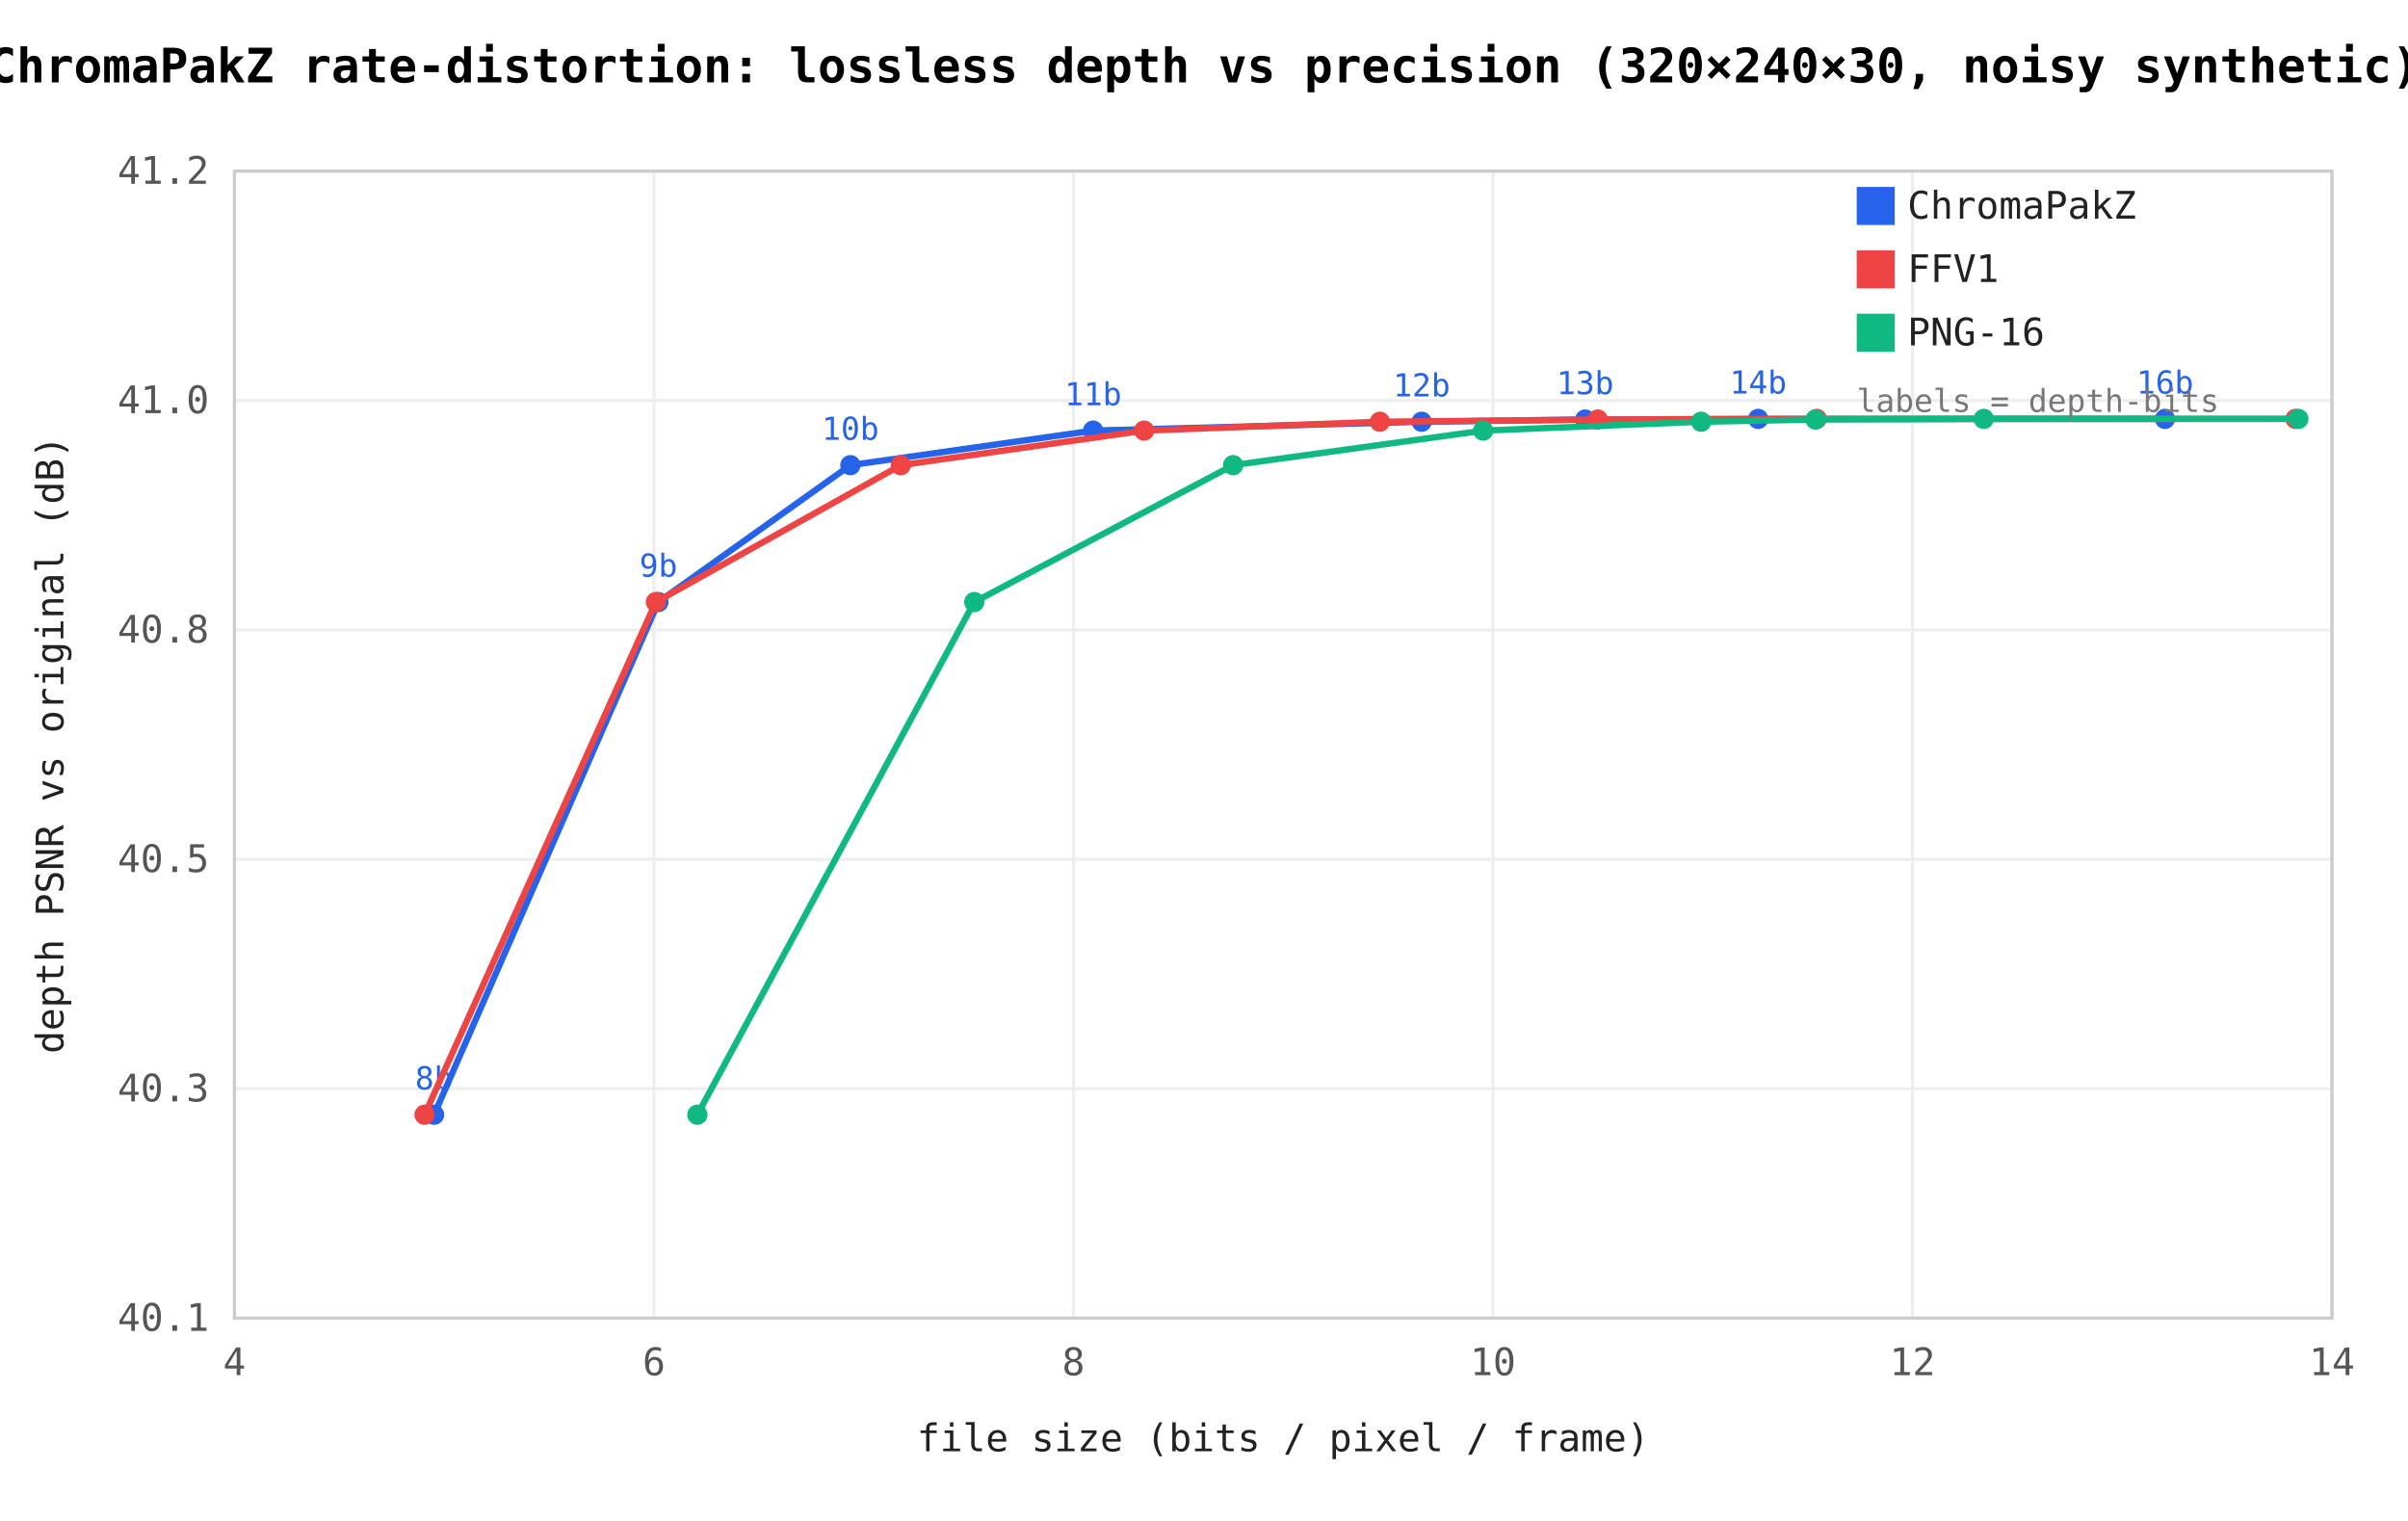
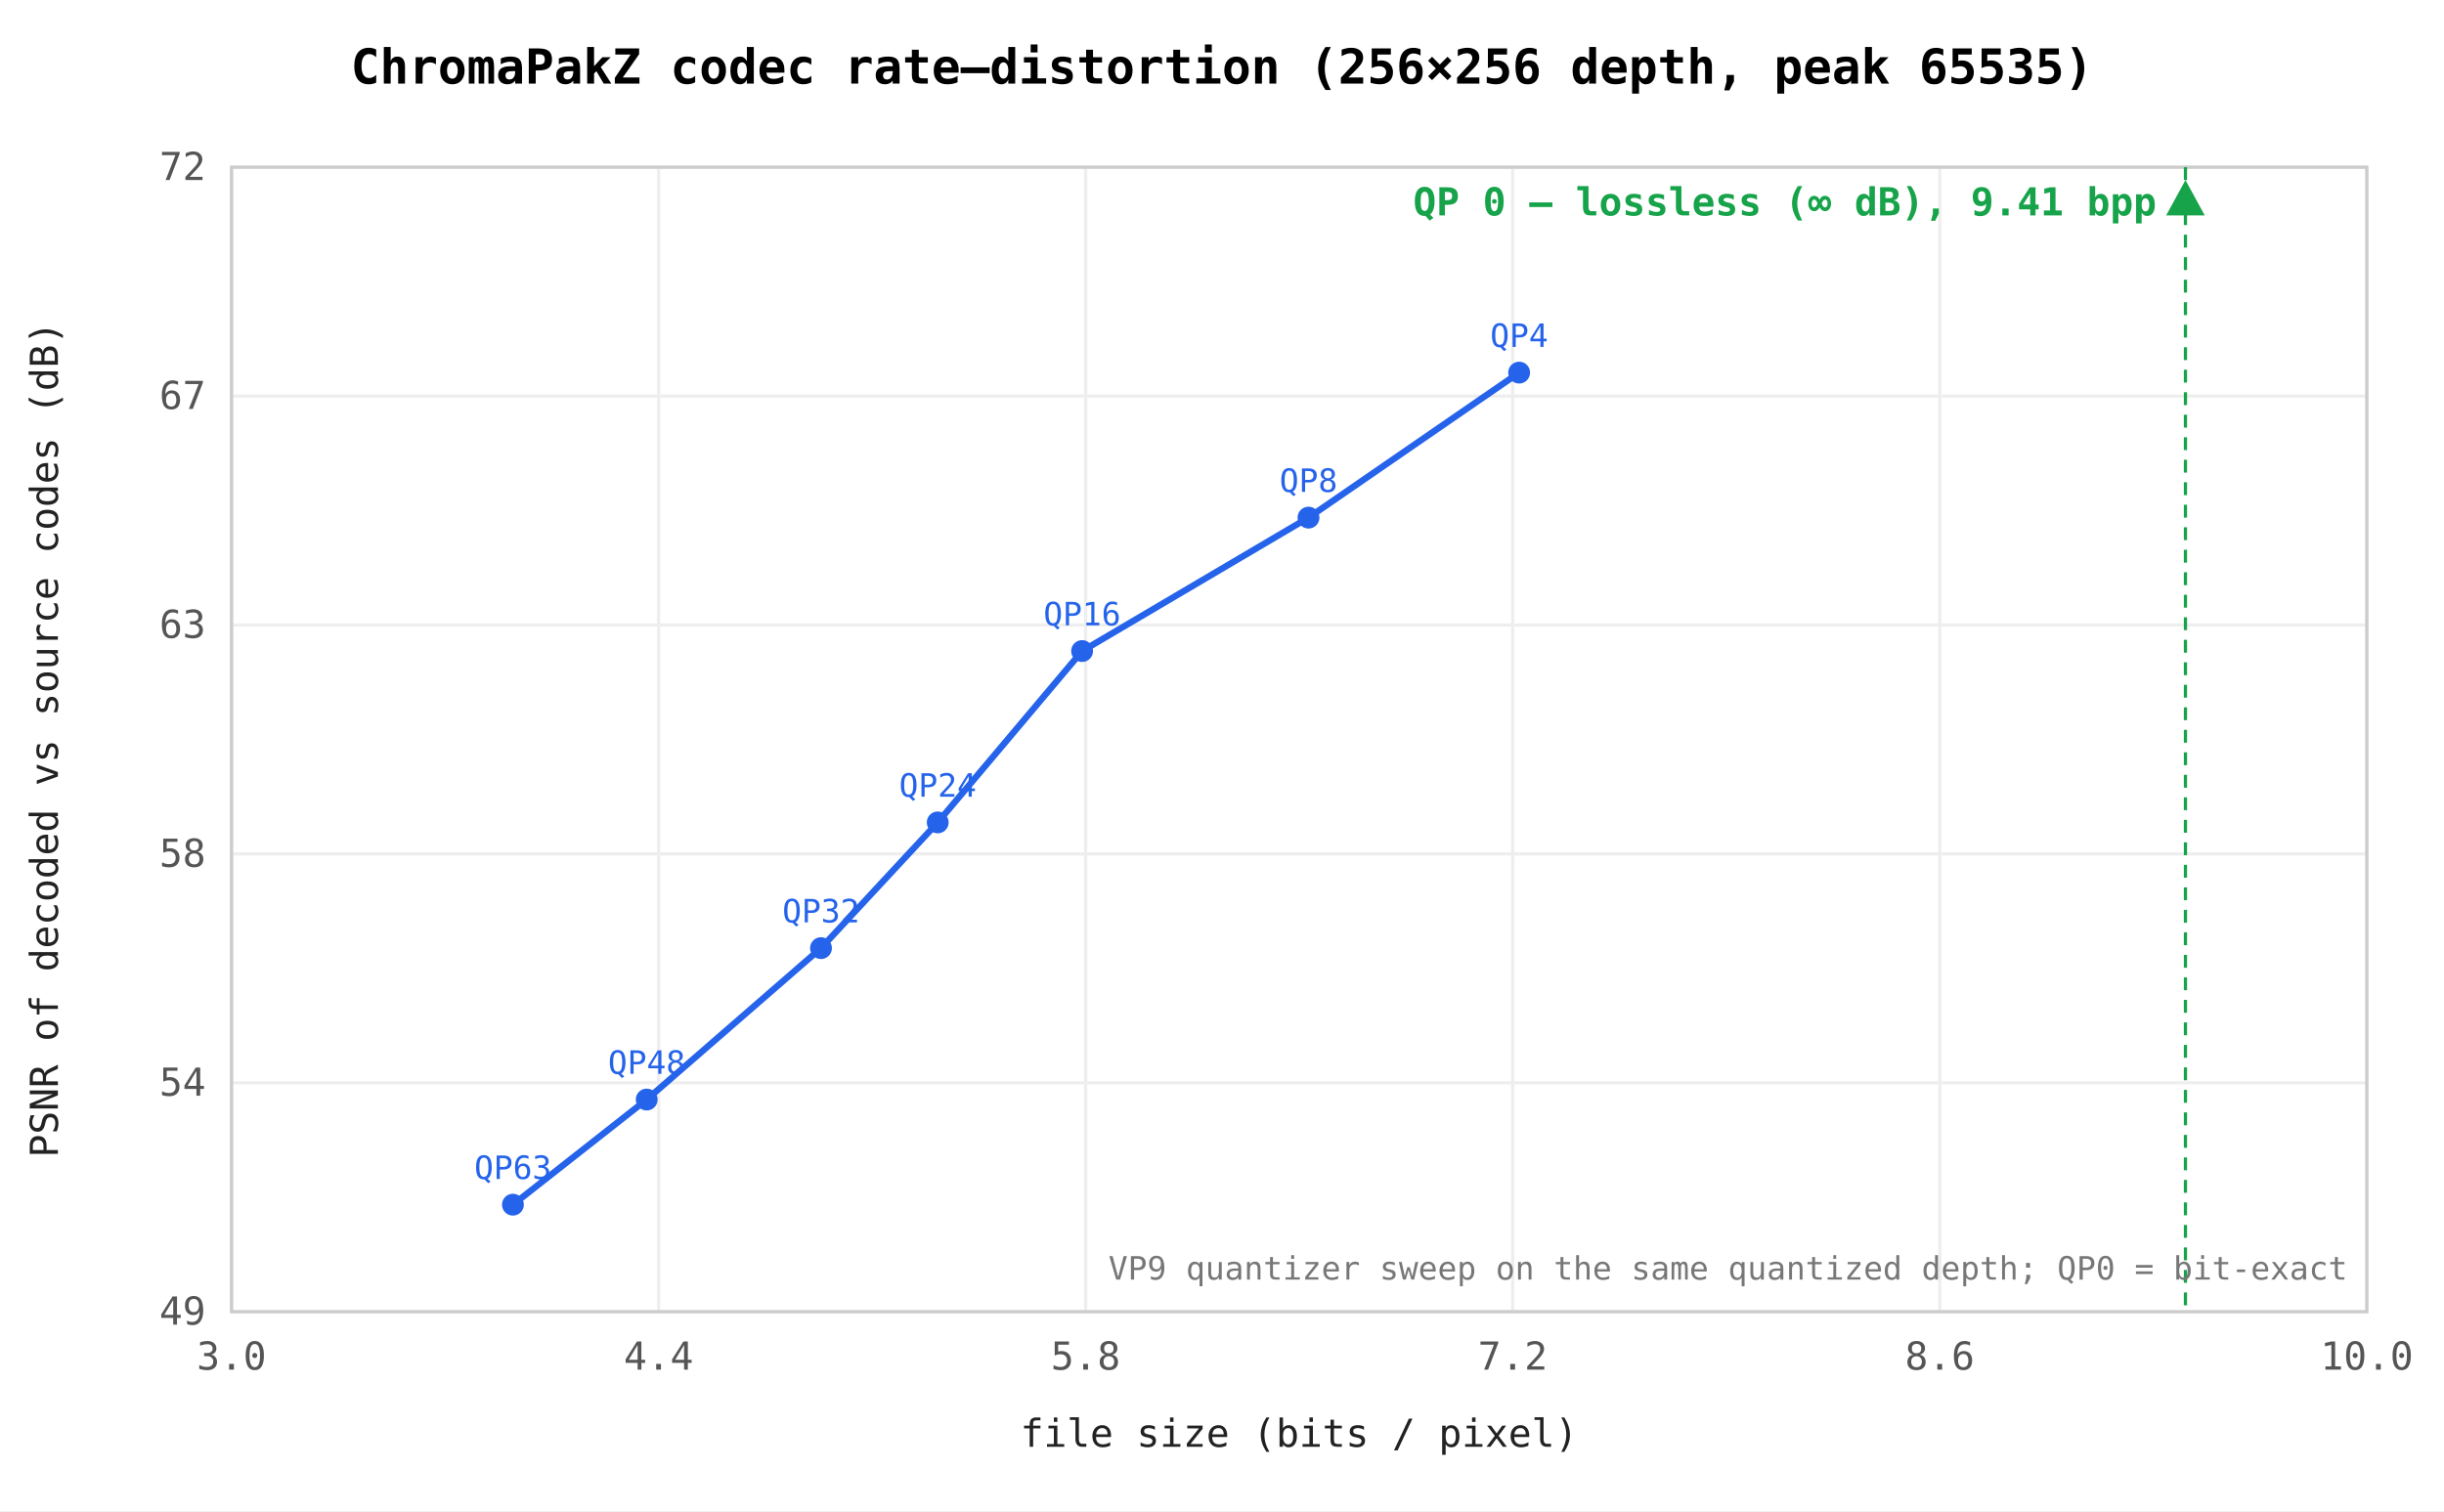
- <svg xmlns="http://www.w3.org/2000/svg" width="760" height="480" font-family="ui-monospace,Menlo,monospace" font-size="12">
-   <rect width="760" height="480" fill="#ffffff" />
-   <text x="380.0" y="26" text-anchor="middle" font-size="15" font-weight="700">ChromaPakZ rate-distortion: lossless depth vs precision (320×240×30, noisy synthetic)</text>
-   <line x1="74.0" y1="54" x2="74.0" y2="416" stroke="#eee" />
-   <text x="74.0" y="434" text-anchor="middle" fill="#555">4</text>
-   <line x1="74" y1="416.0" x2="736" y2="416.0" stroke="#eee" />
-   <text x="66" y="420.0" text-anchor="end" fill="#555">40.1</text>
-   <line x1="206.4" y1="54" x2="206.4" y2="416" stroke="#eee" />
-   <text x="206.4" y="434" text-anchor="middle" fill="#555">6</text>
-   <line x1="74" y1="343.6" x2="736" y2="343.6" stroke="#eee" />
-   <text x="66" y="347.6" text-anchor="end" fill="#555">40.3</text>
-   <line x1="338.8" y1="54" x2="338.8" y2="416" stroke="#eee" />
-   <text x="338.8" y="434" text-anchor="middle" fill="#555">8</text>
-   <line x1="74" y1="271.2" x2="736" y2="271.2" stroke="#eee" />
-   <text x="66" y="275.2" text-anchor="end" fill="#555">40.5</text>
-   <line x1="471.2" y1="54" x2="471.2" y2="416" stroke="#eee" />
-   <text x="471.2" y="434" text-anchor="middle" fill="#555">10</text>
-   <line x1="74" y1="198.8" x2="736" y2="198.8" stroke="#eee" />
-   <text x="66" y="202.8" text-anchor="end" fill="#555">40.8</text>
-   <line x1="603.6" y1="54" x2="603.6" y2="416" stroke="#eee" />
-   <text x="603.6" y="434" text-anchor="middle" fill="#555">12</text>
-   <line x1="74" y1="126.4" x2="736" y2="126.4" stroke="#eee" />
-   <text x="66" y="130.4" text-anchor="end" fill="#555">41.0</text>
-   <line x1="736.0" y1="54" x2="736.0" y2="416" stroke="#eee" />
-   <text x="736.0" y="434" text-anchor="middle" fill="#555">14</text>
-   <line x1="74" y1="54.0" x2="736" y2="54.0" stroke="#eee" />
-   <text x="66" y="58.0" text-anchor="end" fill="#555">41.2</text>
-   <rect x="74" y="54" width="662" height="362" fill="none" stroke="#ccc" />
-   <text x="405.0" y="458" text-anchor="middle" fill="#222">file size  (bits / pixel / frame)</text>
-   <text x="20" y="235.0" text-anchor="middle" fill="#222" transform="rotate(-90 20 235.0)">depth PSNR vs original (dB)</text>
-   <polyline points="137.0,351.8 207.8,190.0 268.4,146.8 345.0,135.9 448.7,133.1 500.3,132.4 554.9,132.2 683.3,132.2" fill="none" stroke="#2563eb" stroke-width="2" />
-   <circle cx="137.0" cy="351.8" r="3.2" fill="#2563eb" />
-   <circle cx="207.8" cy="190.0" r="3.2" fill="#2563eb" />
-   <circle cx="268.4" cy="146.8" r="3.2" fill="#2563eb" />
-   <circle cx="345.0" cy="135.9" r="3.2" fill="#2563eb" />
-   <circle cx="448.7" cy="133.1" r="3.2" fill="#2563eb" />
-   <circle cx="500.3" cy="132.4" r="3.2" fill="#2563eb" />
-   <circle cx="554.9" cy="132.2" r="3.2" fill="#2563eb" />
-   <circle cx="683.3" cy="132.2" r="3.2" fill="#2563eb" />
-   <text x="137.0" y="343.8" text-anchor="middle" fill="#2563eb" font-size="10">8b</text>
-   <text x="207.8" y="182.0" text-anchor="middle" fill="#2563eb" font-size="10">9b</text>
-   <text x="268.4" y="138.8" text-anchor="middle" fill="#2563eb" font-size="10">10b</text>
-   <text x="345.0" y="127.9" text-anchor="middle" fill="#2563eb" font-size="10">11b</text>
-   <text x="448.7" y="125.1" text-anchor="middle" fill="#2563eb" font-size="10">12b</text>
-   <text x="500.3" y="124.4" text-anchor="middle" fill="#2563eb" font-size="10">13b</text>
-   <text x="554.9" y="124.2" text-anchor="middle" fill="#2563eb" font-size="10">14b</text>
-   <text x="683.3" y="124.2" text-anchor="middle" fill="#2563eb" font-size="10">16b</text>
-   <polyline points="134.0,351.8 207.0,190.0 284.3,146.8 361.1,135.9 435.5,133.1 504.3,132.4 573.4,132.2 724.5,132.2" fill="none" stroke="#ef4444" stroke-width="2" />
-   <circle cx="134.0" cy="351.8" r="3.2" fill="#ef4444" />
-   <circle cx="207.0" cy="190.0" r="3.2" fill="#ef4444" />
-   <circle cx="284.3" cy="146.8" r="3.2" fill="#ef4444" />
-   <circle cx="361.1" cy="135.9" r="3.2" fill="#ef4444" />
-   <circle cx="435.5" cy="133.1" r="3.2" fill="#ef4444" />
-   <circle cx="504.3" cy="132.4" r="3.2" fill="#ef4444" />
-   <circle cx="573.4" cy="132.2" r="3.2" fill="#ef4444" />
-   <circle cx="724.5" cy="132.2" r="3.2" fill="#ef4444" />
-   <polyline points="220.1,351.8 307.5,190.0 389.2,146.8 468.1,135.9 536.9,133.1 573.0,132.4 626.1,132.2 725.4,132.2" fill="none" stroke="#10b981" stroke-width="2" />
-   <circle cx="220.1" cy="351.8" r="3.2" fill="#10b981" />
-   <circle cx="307.5" cy="190.0" r="3.2" fill="#10b981" />
-   <circle cx="389.2" cy="146.8" r="3.2" fill="#10b981" />
-   <circle cx="468.1" cy="135.9" r="3.2" fill="#10b981" />
-   <circle cx="536.9" cy="133.1" r="3.2" fill="#10b981" />
-   <circle cx="573.0" cy="132.4" r="3.2" fill="#10b981" />
-   <circle cx="626.1" cy="132.2" r="3.2" fill="#10b981" />
-   <circle cx="725.4" cy="132.2" r="3.2" fill="#10b981" />
-   <rect x="586" y="59" width="12" height="12" fill="#2563eb" />
-   <text x="602" y="69" fill="#222">ChromaPakZ</text>
-   <rect x="586" y="79" width="12" height="12" fill="#ef4444" />
-   <text x="602" y="89" fill="#222">FFV1</text>
-   <rect x="586" y="99" width="12" height="12" fill="#10b981" />
-   <text x="602" y="109" fill="#222">PNG-16</text>
-   <text x="586" y="130" fill="#777" font-size="10">labels = depth-bits</text>
+ <svg xmlns="http://www.w3.org/2000/svg" width="760" height="470" font-family="ui-monospace,Menlo,monospace" font-size="12">
+   <rect width="760" height="470" fill="#fff" />
+   <text x="380" y="26" text-anchor="middle" font-size="15" font-weight="700">ChromaPakZ codec rate–distortion (256×256 depth, peak 65535)</text>
+   <line x1="72.0" y1="52" x2="72.0" y2="408" stroke="#eee" />
+   <text x="72.0" y="426" text-anchor="middle" fill="#555">3.0</text>
+   <line x1="72" y1="408.0" x2="736" y2="408.0" stroke="#eee" />
+   <text x="64" y="412.0" text-anchor="end" fill="#555">49</text>
+   <line x1="204.8" y1="52" x2="204.8" y2="408" stroke="#eee" />
+   <text x="204.8" y="426" text-anchor="middle" fill="#555">4.4</text>
+   <line x1="72" y1="336.8" x2="736" y2="336.8" stroke="#eee" />
+   <text x="64" y="340.8" text-anchor="end" fill="#555">54</text>
+   <line x1="337.6" y1="52" x2="337.6" y2="408" stroke="#eee" />
+   <text x="337.6" y="426" text-anchor="middle" fill="#555">5.8</text>
+   <line x1="72" y1="265.6" x2="736" y2="265.6" stroke="#eee" />
+   <text x="64" y="269.6" text-anchor="end" fill="#555">58</text>
+   <line x1="470.4" y1="52" x2="470.4" y2="408" stroke="#eee" />
+   <text x="470.4" y="426" text-anchor="middle" fill="#555">7.2</text>
+   <line x1="72" y1="194.4" x2="736" y2="194.4" stroke="#eee" />
+   <text x="64" y="198.4" text-anchor="end" fill="#555">63</text>
+   <line x1="603.2" y1="52" x2="603.2" y2="408" stroke="#eee" />
+   <text x="603.2" y="426" text-anchor="middle" fill="#555">8.6</text>
+   <line x1="72" y1="123.2" x2="736" y2="123.2" stroke="#eee" />
+   <text x="64" y="127.2" text-anchor="end" fill="#555">67</text>
+   <line x1="736.0" y1="52" x2="736.0" y2="408" stroke="#eee" />
+   <text x="736.0" y="426" text-anchor="middle" fill="#555">10.0</text>
+   <line x1="72" y1="52.0" x2="736" y2="52.0" stroke="#eee" />
+   <text x="64" y="56.0" text-anchor="end" fill="#555">72</text>
+   <rect x="72" y="52" width="664" height="356" fill="none" stroke="#ccc" />
+   <text x="404" y="450" text-anchor="middle" fill="#222">file size (bits / pixel)</text>
+   <text x="18" y="230" text-anchor="middle" fill="#222" transform="rotate(-90 18 230)">PSNR of decoded vs source codes (dB)</text>
+   <polyline points="472.4,115.9 406.9,161.0 336.5,202.5 291.6,255.8 255.3,294.9 201.1,342.0 159.5,374.7" fill="none" stroke="#2563eb" stroke-width="2" />
+   <circle cx="472.4" cy="115.9" r="3.4" fill="#2563eb" />
+   <text x="472.4" y="107.9" text-anchor="middle" fill="#2563eb" font-size="10">QP4</text>
+   <circle cx="406.9" cy="161.0" r="3.4" fill="#2563eb" />
+   <text x="406.9" y="153.0" text-anchor="middle" fill="#2563eb" font-size="10">QP8</text>
+   <circle cx="336.5" cy="202.5" r="3.4" fill="#2563eb" />
+   <text x="336.5" y="194.5" text-anchor="middle" fill="#2563eb" font-size="10">QP16</text>
+   <circle cx="291.6" cy="255.8" r="3.4" fill="#2563eb" />
+   <text x="291.6" y="247.8" text-anchor="middle" fill="#2563eb" font-size="10">QP24</text>
+   <circle cx="255.3" cy="294.9" r="3.4" fill="#2563eb" />
+   <text x="255.3" y="286.9" text-anchor="middle" fill="#2563eb" font-size="10">QP32</text>
+   <circle cx="201.1" cy="342.0" r="3.4" fill="#2563eb" />
+   <text x="201.1" y="334.0" text-anchor="middle" fill="#2563eb" font-size="10">QP48</text>
+   <circle cx="159.5" cy="374.7" r="3.4" fill="#2563eb" />
+   <text x="159.5" y="366.7" text-anchor="middle" fill="#2563eb" font-size="10">QP63</text>
+   <line x1="679.6" y1="52" x2="679.6" y2="408" stroke="#16a34a" stroke-dasharray="4 3" />
+   <polygon points="679.6,56 673.6,67 685.6,67" fill="#16a34a" />
+   <text x="670.6" y="67" text-anchor="end" fill="#16a34a" font-weight="700">QP 0 — lossless (∞ dB), 9.41 bpp</text>
+   <text x="730" y="398" text-anchor="end" fill="#777" font-size="10">VP9 quantizer sweep on the same quantized depth; QP0 = bit-exact</text>
</svg>
